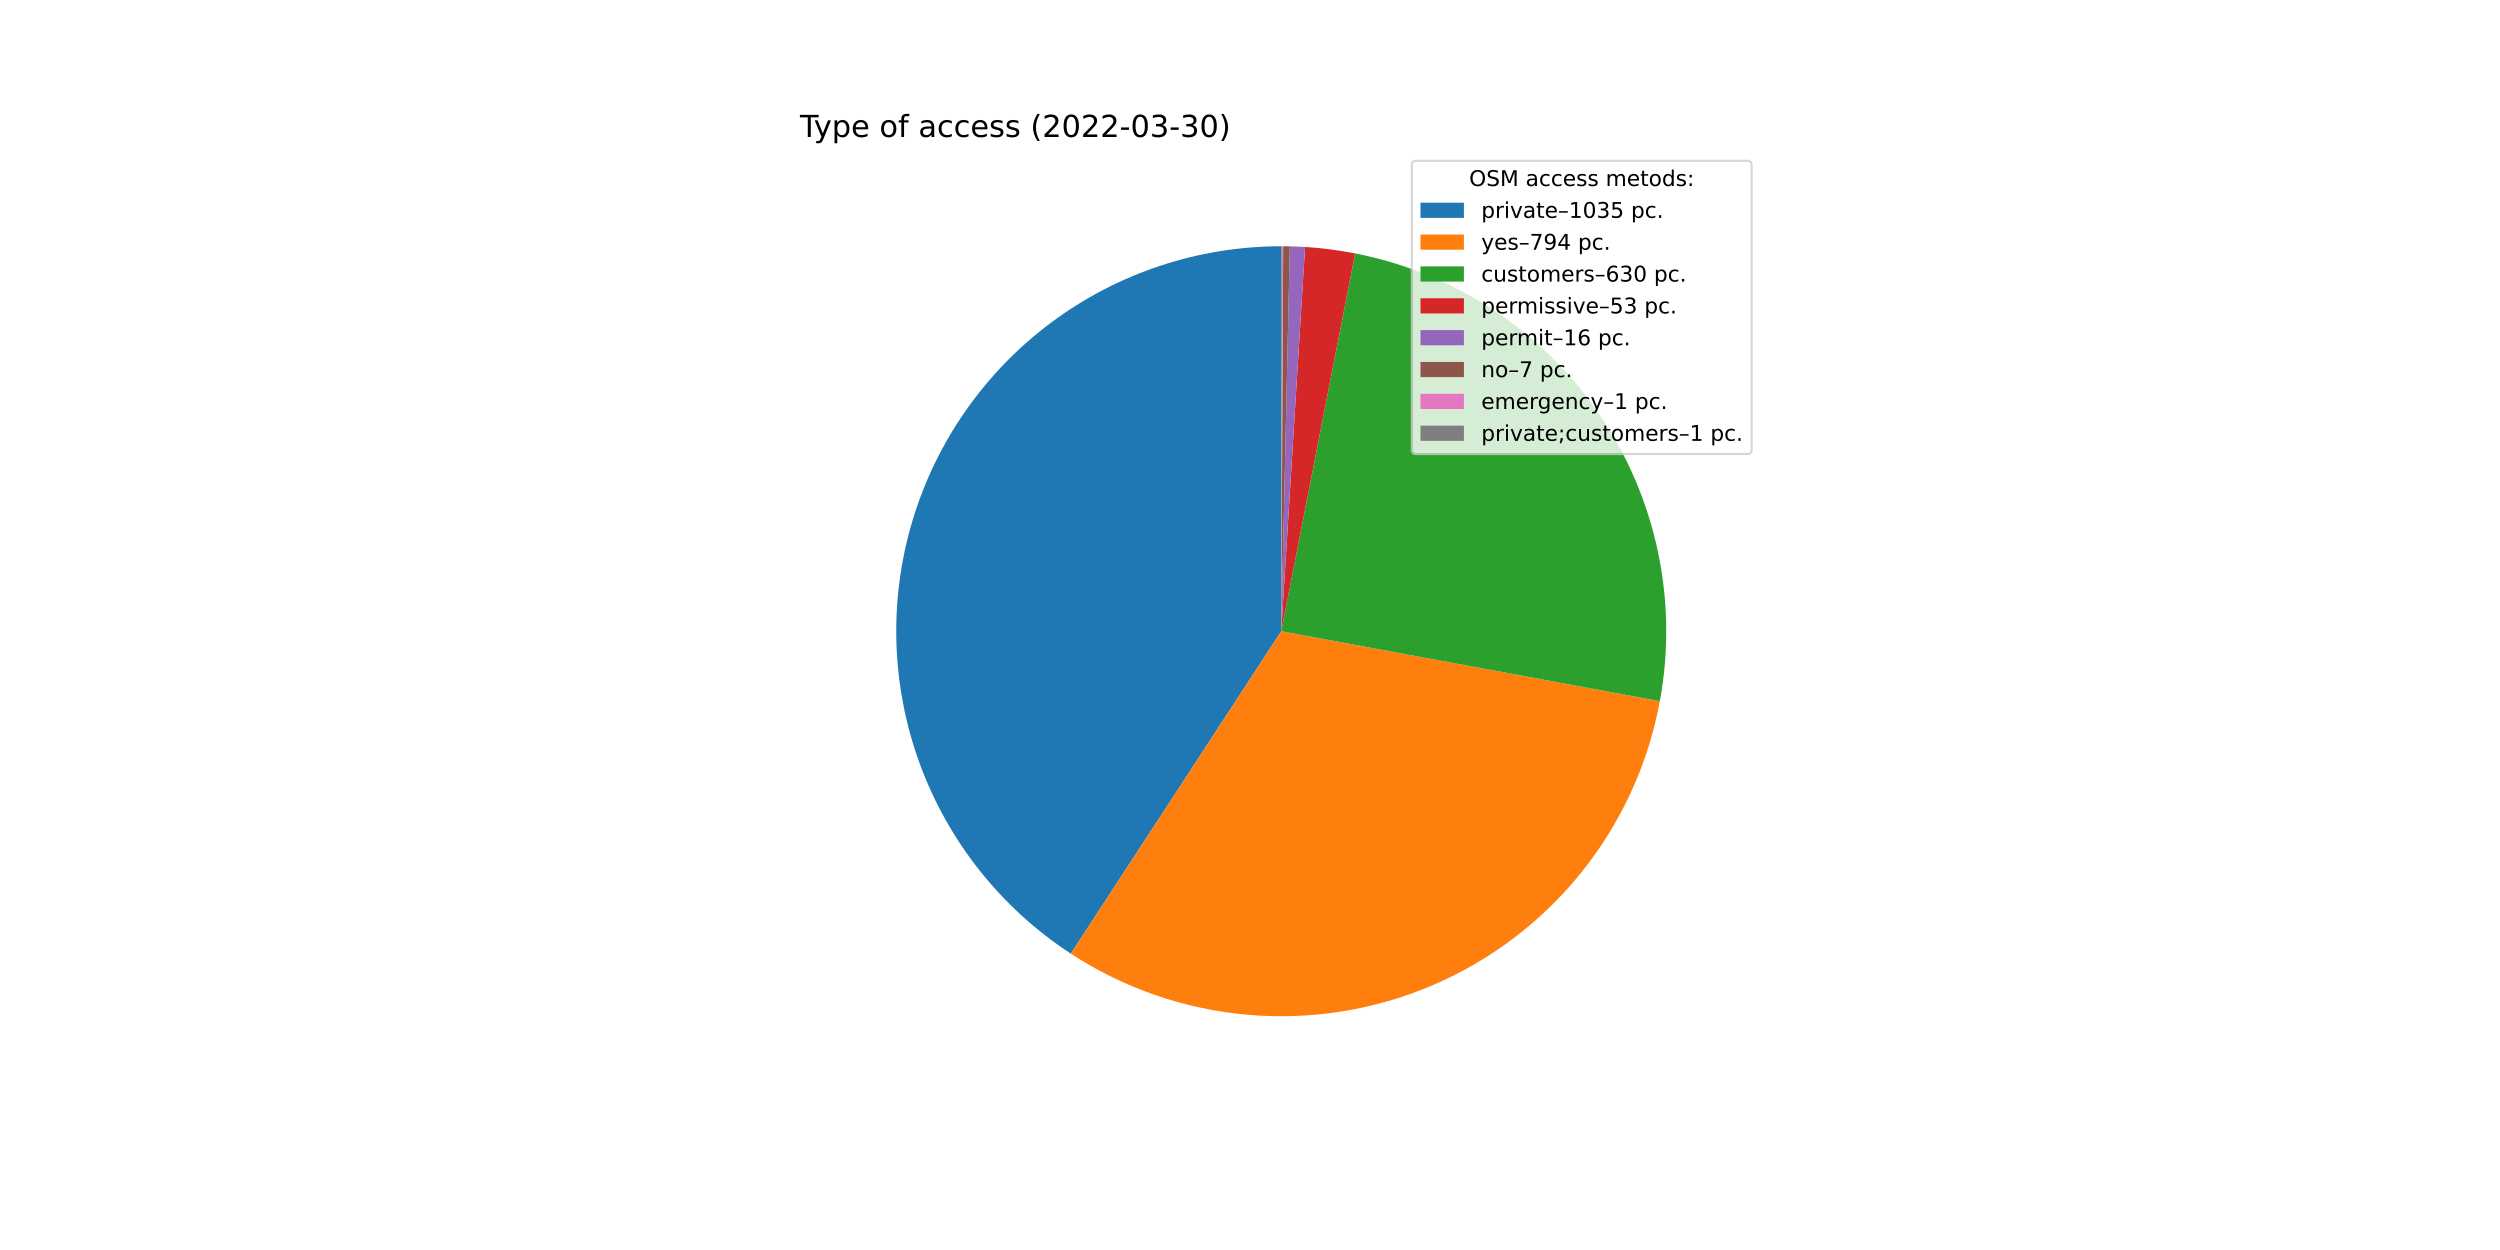
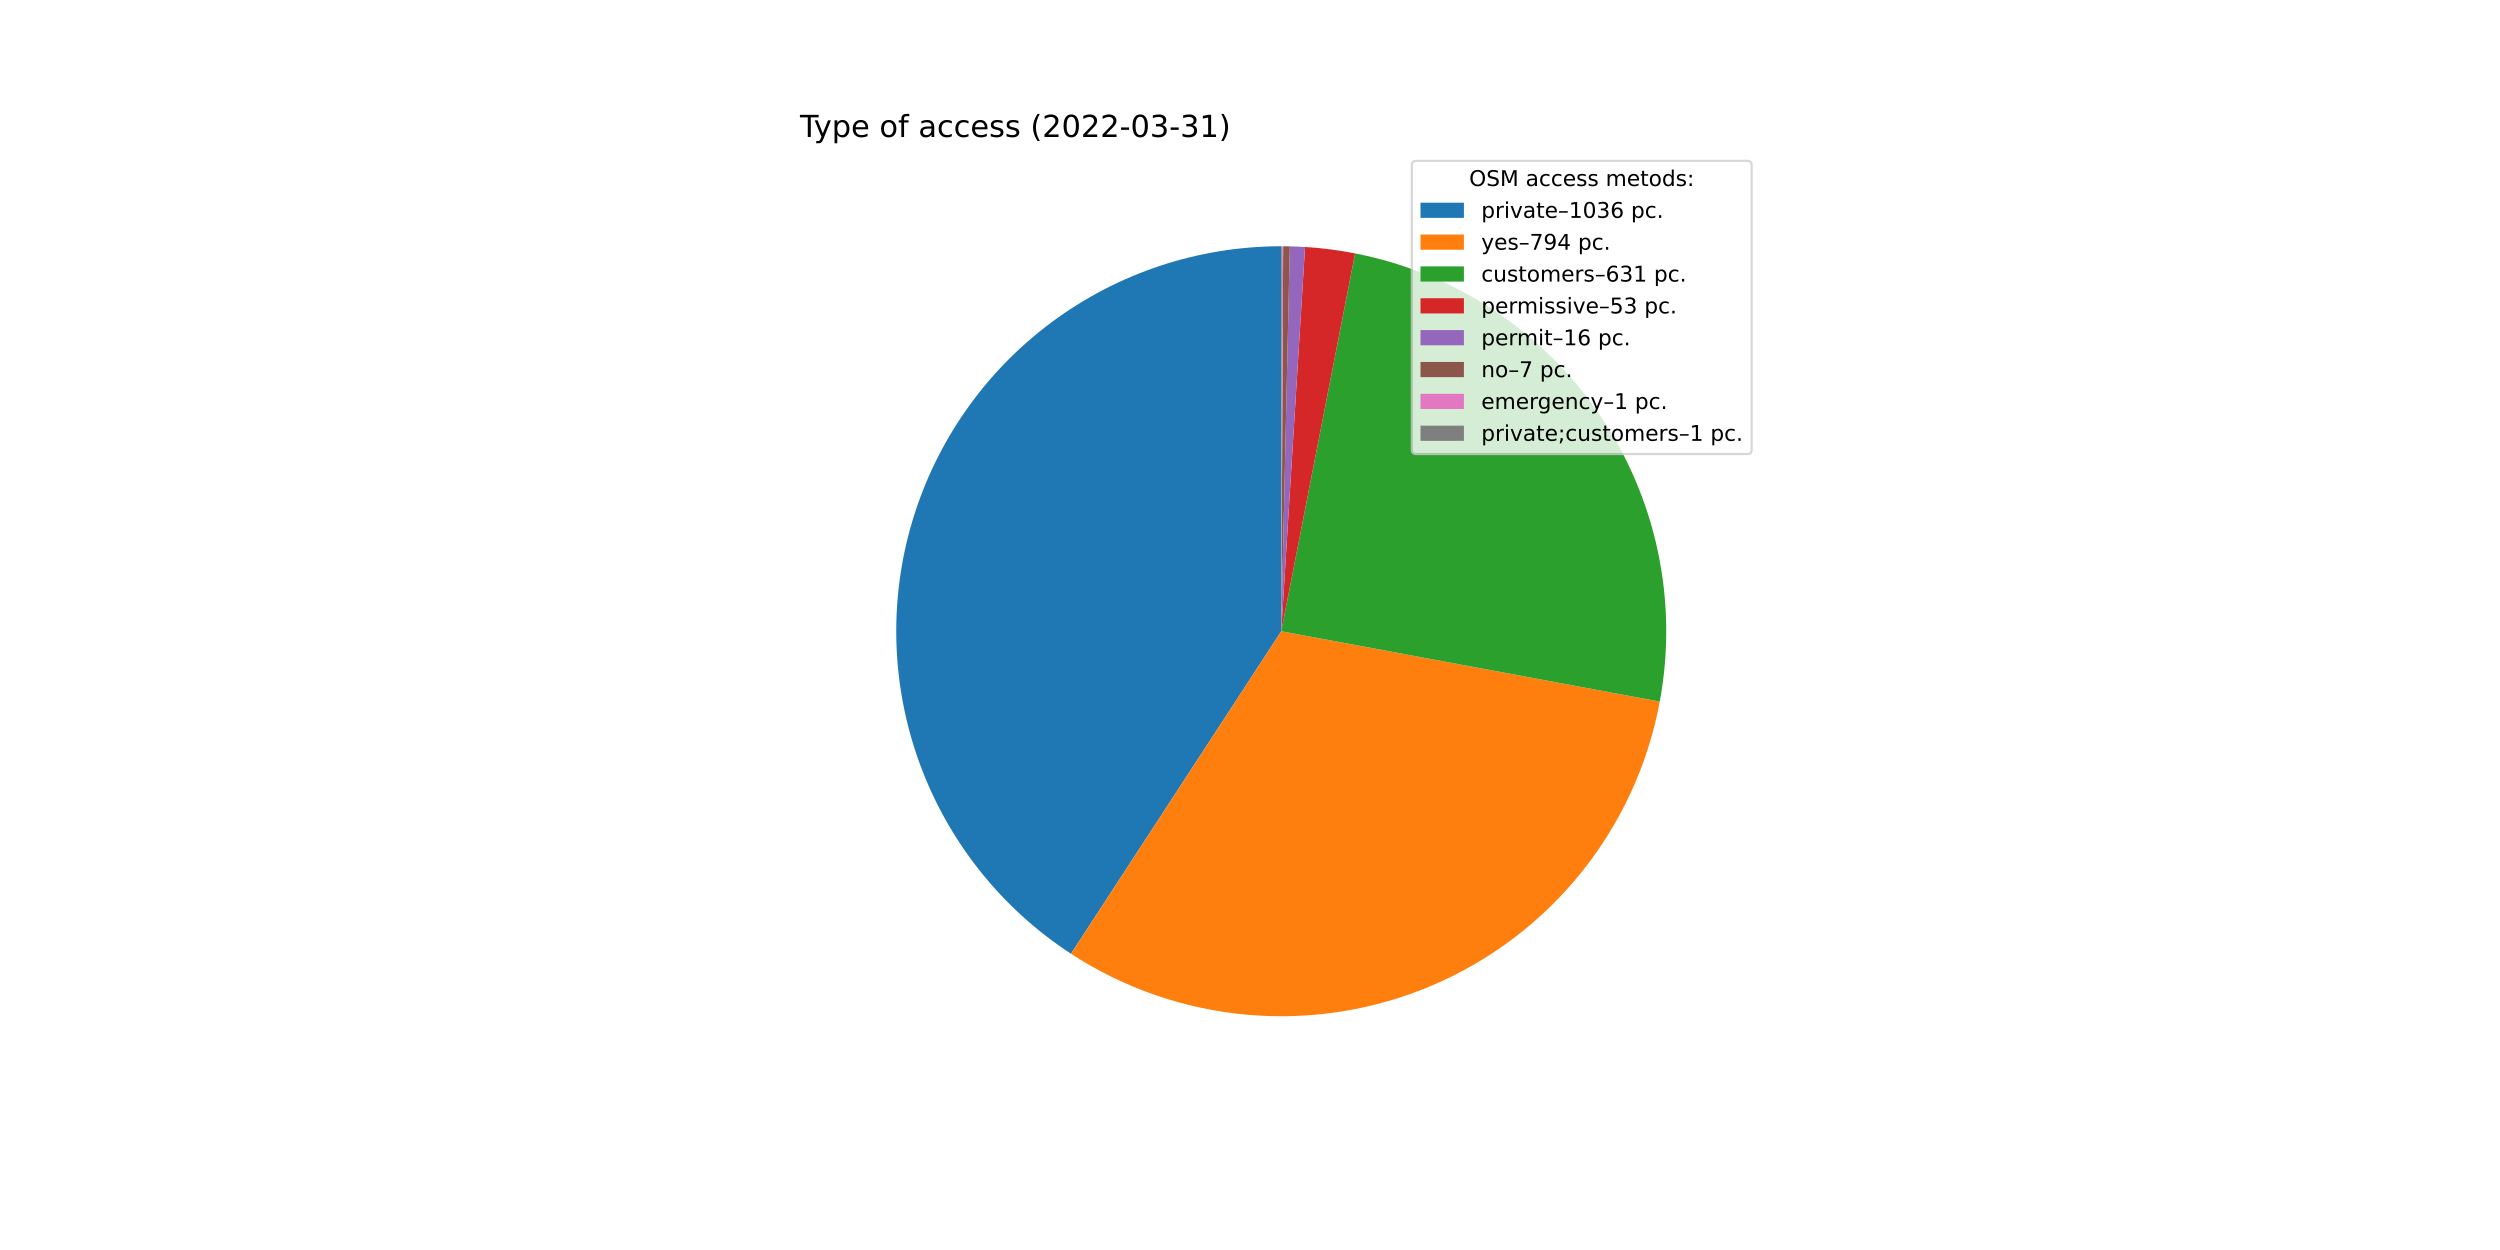
<svg xmlns="http://www.w3.org/2000/svg" xmlns:xlink="http://www.w3.org/1999/xlink" width="1152pt" height="576pt" viewBox="0 0 1152 576" version="1.1">
  <defs>
    <style type="text/css">*{stroke-linejoin: round; stroke-linecap: butt}</style>
  </defs>
  <g id="figure_1">
    <g id="patch_1">
      <path d="M 0 576  L 1152 576  L 1152 0  L 0 0  z " style="fill: #ffffff" />
    </g>
    <g id="axes_1">
      <g id="patch_2">
-         <path d="M 590.4 113.472  C 552.183 113.472 514.97 125.821 484.335 148.669  C 453.7 171.518 431.254 203.665 420.357 240.295  C 409.46 276.926 410.685 316.115 423.85 351.993  C 437.015 387.871 461.427 418.552 493.43 439.441  L 590.4 290.88  L 590.4 113.472  z " style="fill: #1f77b4" />
+         <path d="M 590.4 113.472  C 552.176 113.472 514.957 125.825 484.319 148.681  C 453.681 171.537 431.236 203.694 420.345 240.334  C 409.455 276.973 410.692 316.17 423.871 352.05  C 437.051 387.93 461.479 418.607 493.498 439.485  L 590.4 290.88  L 590.4 113.472  z " style="fill: #1f77b4" />
      </g>
      <g id="patch_3">
-         <path d="M 493.43 439.441  C 517.897 455.411 545.934 465.092 575.041 467.622  C 604.149 470.151 633.436 465.451 660.29 453.941  C 687.145 442.431 710.745 424.463 728.986 401.639  C 747.227 378.816 759.55 351.835 764.857 323.104  L 590.4 290.88  L 493.43 439.441  z " style="fill: #ff7f0e" />
+         <path d="M 493.498 439.485  C 517.952 455.431 545.969 465.098 575.053 467.623  C 604.138 470.148 633.401 465.456 660.238 453.963  C 687.075 442.471 710.665 424.53 728.907 401.737  C 747.15 378.944 759.487 351.997 764.822 323.295  L 590.4 290.88  L 493.498 439.485  z " style="fill: #ff7f0e" />
      </g>
      <g id="patch_4">
-         <path d="M 764.857 323.104  C 773.341 277.17 763.35 229.695 737.073 191.077  C 710.795 152.458 670.3 125.739 624.458 116.772  L 590.4 290.88  L 764.857 323.104  z " style="fill: #2ca02c" />
+         <path d="M 764.822 323.295  C 773.363 277.333 763.401 229.808 737.12 191.146  C 710.839 152.483 670.312 125.734 624.432 116.767  L 590.4 290.88  L 764.822 323.295  z " style="fill: #2ca02c" />
      </g>
      <g id="patch_5">
-         <path d="M 624.458 116.772  C 620.649 116.027 616.816 115.407 612.966 114.913  C 609.116 114.419 605.251 114.052 601.377 113.812  L 590.4 290.88  L 624.458 116.772  z " style="fill: #d62728" />
+         <path d="M 624.432 116.767  C 620.625 116.023 616.796 115.404 612.949 114.911  C 609.102 114.418 605.24 114.051 601.369 113.811  L 590.4 290.88  L 624.432 116.767  z " style="fill: #d62728" />
      </g>
      <g id="patch_6">
-         <path d="M 601.377 113.812  C 600.208 113.739 599.038 113.679 597.867 113.629  C 596.696 113.58 595.525 113.542 594.354 113.516  L 590.4 290.88  L 601.377 113.812  z " style="fill: #9467bd" />
+         <path d="M 601.369 113.811  C 600.2 113.739 599.031 113.678 597.861 113.629  C 596.692 113.58 595.521 113.542 594.351 113.516  L 590.4 290.88  L 601.369 113.811  z " style="fill: #9467bd" />
      </g>
      <g id="patch_7">
-         <path d="M 594.354 113.516  C 593.842 113.505 593.329 113.495 592.816 113.488  C 592.304 113.481 591.791 113.477 591.279 113.474  L 590.4 290.88  L 594.354 113.516  z " style="fill: #8c564b" />
+         <path d="M 594.351 113.516  C 593.839 113.505 593.327 113.495 592.815 113.488  C 592.302 113.481 591.79 113.477 591.278 113.474  L 590.4 290.88  L 594.351 113.516  z " style="fill: #8c564b" />
      </g>
      <g id="patch_8">
-         <path d="M 591.279 113.474  C 591.205 113.474 591.132 113.473 591.059 113.473  C 590.986 113.473 590.913 113.473 590.839 113.473  L 590.4 290.88  L 591.279 113.474  z " style="fill: #e377c2" />
+         <path d="M 591.278 113.474  C 591.205 113.474 591.132 113.473 591.059 113.473  C 590.985 113.473 590.912 113.473 590.839 113.473  L 590.4 290.88  L 591.278 113.474  z " style="fill: #e377c2" />
      </g>
      <g id="patch_9">
        <path d="M 590.839 113.473  C 590.766 113.472 590.693 113.472 590.62 113.472  C 590.546 113.472 590.473 113.472 590.4 113.472  L 590.4 290.88  L 590.839 113.473  z " style="fill: #7f7f7f" />
      </g>
      <g id="matplotlib.axis_1" />
      <g id="matplotlib.axis_2" />
      <g id="text_1">
        <g transform="translate(368.64 63.12)scale(0.14 -0.14)">
          <defs>
            <path id="DejaVuSans-54" d="M -19 4666  L 3928 4666  L 3928 4134  L 2272 4134  L 2272 0  L 1638 0  L 1638 4134  L -19 4134  L -19 4666  z " transform="scale(0.015625)" />
            <path id="DejaVuSans-79" d="M 2059 -325  Q 1816 -950 1584 -1140  Q 1353 -1331 966 -1331  L 506 -1331  L 506 -850  L 844 -850  Q 1081 -850 1212 -737  Q 1344 -625 1503 -206  L 1606 56  L 191 3500  L 800 3500  L 1894 763  L 2988 3500  L 3597 3500  L 2059 -325  z " transform="scale(0.015625)" />
            <path id="DejaVuSans-70" d="M 1159 525  L 1159 -1331  L 581 -1331  L 581 3500  L 1159 3500  L 1159 2969  Q 1341 3281 1617 3432  Q 1894 3584 2278 3584  Q 2916 3584 3314 3078  Q 3713 2572 3713 1747  Q 3713 922 3314 415  Q 2916 -91 2278 -91  Q 1894 -91 1617 61  Q 1341 213 1159 525  z M 3116 1747  Q 3116 2381 2855 2742  Q 2594 3103 2138 3103  Q 1681 3103 1420 2742  Q 1159 2381 1159 1747  Q 1159 1113 1420 752  Q 1681 391 2138 391  Q 2594 391 2855 752  Q 3116 1113 3116 1747  z " transform="scale(0.015625)" />
            <path id="DejaVuSans-65" d="M 3597 1894  L 3597 1613  L 953 1613  Q 991 1019 1311 708  Q 1631 397 2203 397  Q 2534 397 2845 478  Q 3156 559 3463 722  L 3463 178  Q 3153 47 2828 -22  Q 2503 -91 2169 -91  Q 1331 -91 842 396  Q 353 884 353 1716  Q 353 2575 817 3079  Q 1281 3584 2069 3584  Q 2775 3584 3186 3129  Q 3597 2675 3597 1894  z M 3022 2063  Q 3016 2534 2758 2815  Q 2500 3097 2075 3097  Q 1594 3097 1305 2825  Q 1016 2553 972 2059  L 3022 2063  z " transform="scale(0.015625)" />
            <path id="DejaVuSans-20" transform="scale(0.015625)" />
            <path id="DejaVuSans-6f" d="M 1959 3097  Q 1497 3097 1228 2736  Q 959 2375 959 1747  Q 959 1119 1226 758  Q 1494 397 1959 397  Q 2419 397 2687 759  Q 2956 1122 2956 1747  Q 2956 2369 2687 2733  Q 2419 3097 1959 3097  z M 1959 3584  Q 2709 3584 3137 3096  Q 3566 2609 3566 1747  Q 3566 888 3137 398  Q 2709 -91 1959 -91  Q 1206 -91 779 398  Q 353 888 353 1747  Q 353 2609 779 3096  Q 1206 3584 1959 3584  z " transform="scale(0.015625)" />
            <path id="DejaVuSans-66" d="M 2375 4863  L 2375 4384  L 1825 4384  Q 1516 4384 1395 4259  Q 1275 4134 1275 3809  L 1275 3500  L 2222 3500  L 2222 3053  L 1275 3053  L 1275 0  L 697 0  L 697 3053  L 147 3053  L 147 3500  L 697 3500  L 697 3744  Q 697 4328 969 4595  Q 1241 4863 1831 4863  L 2375 4863  z " transform="scale(0.015625)" />
            <path id="DejaVuSans-61" d="M 2194 1759  Q 1497 1759 1228 1600  Q 959 1441 959 1056  Q 959 750 1161 570  Q 1363 391 1709 391  Q 2188 391 2477 730  Q 2766 1069 2766 1631  L 2766 1759  L 2194 1759  z M 3341 1997  L 3341 0  L 2766 0  L 2766 531  Q 2569 213 2275 61  Q 1981 -91 1556 -91  Q 1019 -91 701 211  Q 384 513 384 1019  Q 384 1609 779 1909  Q 1175 2209 1959 2209  L 2766 2209  L 2766 2266  Q 2766 2663 2505 2880  Q 2244 3097 1772 3097  Q 1472 3097 1187 3025  Q 903 2953 641 2809  L 641 3341  Q 956 3463 1253 3523  Q 1550 3584 1831 3584  Q 2591 3584 2966 3190  Q 3341 2797 3341 1997  z " transform="scale(0.015625)" />
            <path id="DejaVuSans-63" d="M 3122 3366  L 3122 2828  Q 2878 2963 2633 3030  Q 2388 3097 2138 3097  Q 1578 3097 1268 2742  Q 959 2388 959 1747  Q 959 1106 1268 751  Q 1578 397 2138 397  Q 2388 397 2633 464  Q 2878 531 3122 666  L 3122 134  Q 2881 22 2623 -34  Q 2366 -91 2075 -91  Q 1284 -91 818 406  Q 353 903 353 1747  Q 353 2603 823 3093  Q 1294 3584 2113 3584  Q 2378 3584 2631 3529  Q 2884 3475 3122 3366  z " transform="scale(0.015625)" />
            <path id="DejaVuSans-73" d="M 2834 3397  L 2834 2853  Q 2591 2978 2328 3040  Q 2066 3103 1784 3103  Q 1356 3103 1142 2972  Q 928 2841 928 2578  Q 928 2378 1081 2264  Q 1234 2150 1697 2047  L 1894 2003  Q 2506 1872 2764 1633  Q 3022 1394 3022 966  Q 3022 478 2636 193  Q 2250 -91 1575 -91  Q 1294 -91 989 -36  Q 684 19 347 128  L 347 722  Q 666 556 975 473  Q 1284 391 1588 391  Q 1994 391 2212 530  Q 2431 669 2431 922  Q 2431 1156 2273 1281  Q 2116 1406 1581 1522  L 1381 1569  Q 847 1681 609 1914  Q 372 2147 372 2553  Q 372 3047 722 3315  Q 1072 3584 1716 3584  Q 2034 3584 2315 3537  Q 2597 3491 2834 3397  z " transform="scale(0.015625)" />
            <path id="DejaVuSans-28" d="M 1984 4856  Q 1566 4138 1362 3434  Q 1159 2731 1159 2009  Q 1159 1288 1364 580  Q 1569 -128 1984 -844  L 1484 -844  Q 1016 -109 783 600  Q 550 1309 550 2009  Q 550 2706 781 3412  Q 1013 4119 1484 4856  L 1984 4856  z " transform="scale(0.015625)" />
            <path id="DejaVuSans-32" d="M 1228 531  L 3431 531  L 3431 0  L 469 0  L 469 531  Q 828 903 1448 1529  Q 2069 2156 2228 2338  Q 2531 2678 2651 2914  Q 2772 3150 2772 3378  Q 2772 3750 2511 3984  Q 2250 4219 1831 4219  Q 1534 4219 1204 4116  Q 875 4013 500 3803  L 500 4441  Q 881 4594 1212 4672  Q 1544 4750 1819 4750  Q 2544 4750 2975 4387  Q 3406 4025 3406 3419  Q 3406 3131 3298 2873  Q 3191 2616 2906 2266  Q 2828 2175 2409 1742  Q 1991 1309 1228 531  z " transform="scale(0.015625)" />
            <path id="DejaVuSans-30" d="M 2034 4250  Q 1547 4250 1301 3770  Q 1056 3291 1056 2328  Q 1056 1369 1301 889  Q 1547 409 2034 409  Q 2525 409 2770 889  Q 3016 1369 3016 2328  Q 3016 3291 2770 3770  Q 2525 4250 2034 4250  z M 2034 4750  Q 2819 4750 3233 4129  Q 3647 3509 3647 2328  Q 3647 1150 3233 529  Q 2819 -91 2034 -91  Q 1250 -91 836 529  Q 422 1150 422 2328  Q 422 3509 836 4129  Q 1250 4750 2034 4750  z " transform="scale(0.015625)" />
            <path id="DejaVuSans-2d" d="M 313 2009  L 1997 2009  L 1997 1497  L 313 1497  L 313 2009  z " transform="scale(0.015625)" />
            <path id="DejaVuSans-33" d="M 2597 2516  Q 3050 2419 3304 2112  Q 3559 1806 3559 1356  Q 3559 666 3084 287  Q 2609 -91 1734 -91  Q 1441 -91 1130 -33  Q 819 25 488 141  L 488 750  Q 750 597 1062 519  Q 1375 441 1716 441  Q 2309 441 2620 675  Q 2931 909 2931 1356  Q 2931 1769 2642 2001  Q 2353 2234 1838 2234  L 1294 2234  L 1294 2753  L 1863 2753  Q 2328 2753 2575 2939  Q 2822 3125 2822 3475  Q 2822 3834 2567 4026  Q 2313 4219 1838 4219  Q 1578 4219 1281 4162  Q 984 4106 628 3988  L 628 4550  Q 988 4650 1302 4700  Q 1616 4750 1894 4750  Q 2613 4750 3031 4423  Q 3450 4097 3450 3541  Q 3450 3153 3228 2886  Q 3006 2619 2597 2516  z " transform="scale(0.015625)" />
+             <path id="DejaVuSans-31" d="M 794 531  L 1825 531  L 1825 4091  L 703 3866  L 703 4441  L 1819 4666  L 2450 4666  L 2450 531  L 3481 531  L 3481 0  L 794 0  L 794 531  z " transform="scale(0.015625)" />
            <path id="DejaVuSans-29" d="M 513 4856  L 1013 4856  Q 1481 4119 1714 3412  Q 1947 2706 1947 2009  Q 1947 1309 1714 600  Q 1481 -109 1013 -844  L 513 -844  Q 928 -128 1133 580  Q 1338 1288 1338 2009  Q 1338 2731 1133 3434  Q 928 4138 513 4856  z " transform="scale(0.015625)" />
          </defs>
          <use xlink:href="#DejaVuSans-54" />
          <use xlink:href="#DejaVuSans-79" x="45.459" />
          <use xlink:href="#DejaVuSans-70" x="104.639" />
          <use xlink:href="#DejaVuSans-65" x="168.115" />
          <use xlink:href="#DejaVuSans-20" x="229.639" />
          <use xlink:href="#DejaVuSans-6f" x="261.426" />
          <use xlink:href="#DejaVuSans-66" x="322.607" />
          <use xlink:href="#DejaVuSans-20" x="357.812" />
          <use xlink:href="#DejaVuSans-61" x="389.6" />
          <use xlink:href="#DejaVuSans-63" x="450.879" />
          <use xlink:href="#DejaVuSans-63" x="505.859" />
          <use xlink:href="#DejaVuSans-65" x="560.84" />
          <use xlink:href="#DejaVuSans-73" x="622.363" />
          <use xlink:href="#DejaVuSans-73" x="674.463" />
          <use xlink:href="#DejaVuSans-20" x="726.562" />
          <use xlink:href="#DejaVuSans-28" x="758.35" />
          <use xlink:href="#DejaVuSans-32" x="797.363" />
          <use xlink:href="#DejaVuSans-30" x="860.986" />
          <use xlink:href="#DejaVuSans-32" x="924.609" />
          <use xlink:href="#DejaVuSans-32" x="988.232" />
          <use xlink:href="#DejaVuSans-2d" x="1051.855" />
          <use xlink:href="#DejaVuSans-30" x="1087.939" />
          <use xlink:href="#DejaVuSans-33" x="1151.562" />
          <use xlink:href="#DejaVuSans-2d" x="1215.186" />
          <use xlink:href="#DejaVuSans-33" x="1251.27" />
-           <use xlink:href="#DejaVuSans-30" x="1314.893" />
+           <use xlink:href="#DejaVuSans-31" x="1314.893" />
          <use xlink:href="#DejaVuSans-29" x="1378.516" />
        </g>
      </g>
      <g id="legend_1">
        <g id="patch_10">
          <path d="M 652.569 209.223  L 805.16 209.223  Q 807.16 209.223 807.16 207.223  L 807.16 76.12  Q 807.16 74.12 805.16 74.12  L 652.569 74.12  Q 650.569 74.12 650.569 76.12  L 650.569 207.223  Q 650.569 209.223 652.569 209.223  z " style="fill: #ffffff; opacity: 0.8; stroke: #cccccc; stroke-linejoin: miter" />
        </g>
        <g id="text_2">
          <g transform="translate(676.9842 85.71844)scale(0.1 -0.1)">
            <defs>
              <path id="DejaVuSans-4f" d="M 2522 4238  Q 1834 4238 1429 3725  Q 1025 3213 1025 2328  Q 1025 1447 1429 934  Q 1834 422 2522 422  Q 3209 422 3611 934  Q 4013 1447 4013 2328  Q 4013 3213 3611 3725  Q 3209 4238 2522 4238  z M 2522 4750  Q 3503 4750 4090 4092  Q 4678 3434 4678 2328  Q 4678 1225 4090 567  Q 3503 -91 2522 -91  Q 1538 -91 948 565  Q 359 1222 359 2328  Q 359 3434 948 4092  Q 1538 4750 2522 4750  z " transform="scale(0.015625)" />
              <path id="DejaVuSans-53" d="M 3425 4513  L 3425 3897  Q 3066 4069 2747 4153  Q 2428 4238 2131 4238  Q 1616 4238 1336 4038  Q 1056 3838 1056 3469  Q 1056 3159 1242 3001  Q 1428 2844 1947 2747  L 2328 2669  Q 3034 2534 3370 2195  Q 3706 1856 3706 1288  Q 3706 609 3251 259  Q 2797 -91 1919 -91  Q 1588 -91 1214 -16  Q 841 59 441 206  L 441 856  Q 825 641 1194 531  Q 1563 422 1919 422  Q 2459 422 2753 634  Q 3047 847 3047 1241  Q 3047 1584 2836 1778  Q 2625 1972 2144 2069  L 1759 2144  Q 1053 2284 737 2584  Q 422 2884 422 3419  Q 422 4038 858 4394  Q 1294 4750 2059 4750  Q 2388 4750 2728 4690  Q 3069 4631 3425 4513  z " transform="scale(0.015625)" />
              <path id="DejaVuSans-4d" d="M 628 4666  L 1569 4666  L 2759 1491  L 3956 4666  L 4897 4666  L 4897 0  L 4281 0  L 4281 4097  L 3078 897  L 2444 897  L 1241 4097  L 1241 0  L 628 0  L 628 4666  z " transform="scale(0.015625)" />
              <path id="DejaVuSans-6d" d="M 3328 2828  Q 3544 3216 3844 3400  Q 4144 3584 4550 3584  Q 5097 3584 5394 3201  Q 5691 2819 5691 2113  L 5691 0  L 5113 0  L 5113 2094  Q 5113 2597 4934 2840  Q 4756 3084 4391 3084  Q 3944 3084 3684 2787  Q 3425 2491 3425 1978  L 3425 0  L 2847 0  L 2847 2094  Q 2847 2600 2669 2842  Q 2491 3084 2119 3084  Q 1678 3084 1418 2786  Q 1159 2488 1159 1978  L 1159 0  L 581 0  L 581 3500  L 1159 3500  L 1159 2956  Q 1356 3278 1631 3431  Q 1906 3584 2284 3584  Q 2666 3584 2933 3390  Q 3200 3197 3328 2828  z " transform="scale(0.015625)" />
              <path id="DejaVuSans-74" d="M 1172 4494  L 1172 3500  L 2356 3500  L 2356 3053  L 1172 3053  L 1172 1153  Q 1172 725 1289 603  Q 1406 481 1766 481  L 2356 481  L 2356 0  L 1766 0  Q 1100 0 847 248  Q 594 497 594 1153  L 594 3053  L 172 3053  L 172 3500  L 594 3500  L 594 4494  L 1172 4494  z " transform="scale(0.015625)" />
              <path id="DejaVuSans-64" d="M 2906 2969  L 2906 4863  L 3481 4863  L 3481 0  L 2906 0  L 2906 525  Q 2725 213 2448 61  Q 2172 -91 1784 -91  Q 1150 -91 751 415  Q 353 922 353 1747  Q 353 2572 751 3078  Q 1150 3584 1784 3584  Q 2172 3584 2448 3432  Q 2725 3281 2906 2969  z M 947 1747  Q 947 1113 1208 752  Q 1469 391 1925 391  Q 2381 391 2643 752  Q 2906 1113 2906 1747  Q 2906 2381 2643 2742  Q 2381 3103 1925 3103  Q 1469 3103 1208 2742  Q 947 2381 947 1747  z " transform="scale(0.015625)" />
              <path id="DejaVuSans-3a" d="M 750 794  L 1409 794  L 1409 0  L 750 0  L 750 794  z M 750 3309  L 1409 3309  L 1409 2516  L 750 2516  L 750 3309  z " transform="scale(0.015625)" />
            </defs>
            <use xlink:href="#DejaVuSans-4f" />
            <use xlink:href="#DejaVuSans-53" x="78.711" />
            <use xlink:href="#DejaVuSans-4d" x="142.188" />
            <use xlink:href="#DejaVuSans-20" x="228.467" />
            <use xlink:href="#DejaVuSans-61" x="260.254" />
            <use xlink:href="#DejaVuSans-63" x="321.533" />
            <use xlink:href="#DejaVuSans-63" x="376.514" />
            <use xlink:href="#DejaVuSans-65" x="431.494" />
            <use xlink:href="#DejaVuSans-73" x="493.018" />
            <use xlink:href="#DejaVuSans-73" x="545.117" />
            <use xlink:href="#DejaVuSans-20" x="597.217" />
            <use xlink:href="#DejaVuSans-6d" x="629.004" />
            <use xlink:href="#DejaVuSans-65" x="726.416" />
            <use xlink:href="#DejaVuSans-74" x="787.939" />
            <use xlink:href="#DejaVuSans-6f" x="827.148" />
            <use xlink:href="#DejaVuSans-64" x="888.33" />
            <use xlink:href="#DejaVuSans-73" x="951.807" />
            <use xlink:href="#DejaVuSans-3a" x="1003.906" />
          </g>
        </g>
        <g id="patch_11">
          <path d="M 654.569 100.397  L 674.569 100.397  L 674.569 93.397  L 654.569 93.397  z " style="fill: #1f77b4" />
        </g>
        <g id="text_3">
          <g transform="translate(682.5694 100.3966)scale(0.1 -0.1)">
            <defs>
              <path id="DejaVuSans-72" d="M 2631 2963  Q 2534 3019 2420 3045  Q 2306 3072 2169 3072  Q 1681 3072 1420 2755  Q 1159 2438 1159 1844  L 1159 0  L 581 0  L 581 3500  L 1159 3500  L 1159 2956  Q 1341 3275 1631 3429  Q 1922 3584 2338 3584  Q 2397 3584 2469 3576  Q 2541 3569 2628 3553  L 2631 2963  z " transform="scale(0.015625)" />
              <path id="DejaVuSans-69" d="M 603 3500  L 1178 3500  L 1178 0  L 603 0  L 603 3500  z M 603 4863  L 1178 4863  L 1178 4134  L 603 4134  L 603 4863  z " transform="scale(0.015625)" />
              <path id="DejaVuSans-76" d="M 191 3500  L 800 3500  L 1894 563  L 2988 3500  L 3597 3500  L 2284 0  L 1503 0  L 191 3500  z " transform="scale(0.015625)" />
              <path id="DejaVuSans-2013" d="M 313 1978  L 2888 1978  L 2888 1528  L 313 1528  L 313 1978  z " transform="scale(0.015625)" />
-               <path id="DejaVuSans-31" d="M 794 531  L 1825 531  L 1825 4091  L 703 3866  L 703 4441  L 1819 4666  L 2450 4666  L 2450 531  L 3481 531  L 3481 0  L 794 0  L 794 531  z " transform="scale(0.015625)" />
-               <path id="DejaVuSans-35" d="M 691 4666  L 3169 4666  L 3169 4134  L 1269 4134  L 1269 2991  Q 1406 3038 1543 3061  Q 1681 3084 1819 3084  Q 2600 3084 3056 2656  Q 3513 2228 3513 1497  Q 3513 744 3044 326  Q 2575 -91 1722 -91  Q 1428 -91 1123 -41  Q 819 9 494 109  L 494 744  Q 775 591 1075 516  Q 1375 441 1709 441  Q 2250 441 2565 725  Q 2881 1009 2881 1497  Q 2881 1984 2565 2268  Q 2250 2553 1709 2553  Q 1456 2553 1204 2497  Q 953 2441 691 2322  L 691 4666  z " transform="scale(0.015625)" />
+               <path id="DejaVuSans-36" d="M 2113 2584  Q 1688 2584 1439 2293  Q 1191 2003 1191 1497  Q 1191 994 1439 701  Q 1688 409 2113 409  Q 2538 409 2786 701  Q 3034 994 3034 1497  Q 3034 2003 2786 2293  Q 2538 2584 2113 2584  z M 3366 4563  L 3366 3988  Q 3128 4100 2886 4159  Q 2644 4219 2406 4219  Q 1781 4219 1451 3797  Q 1122 3375 1075 2522  Q 1259 2794 1537 2939  Q 1816 3084 2150 3084  Q 2853 3084 3261 2657  Q 3669 2231 3669 1497  Q 3669 778 3244 343  Q 2819 -91 2113 -91  Q 1303 -91 875 529  Q 447 1150 447 2328  Q 447 3434 972 4092  Q 1497 4750 2381 4750  Q 2619 4750 2861 4703  Q 3103 4656 3366 4563  z " transform="scale(0.015625)" />
              <path id="DejaVuSans-2e" d="M 684 794  L 1344 794  L 1344 0  L 684 0  L 684 794  z " transform="scale(0.015625)" />
            </defs>
            <use xlink:href="#DejaVuSans-70" />
            <use xlink:href="#DejaVuSans-72" x="63.477" />
            <use xlink:href="#DejaVuSans-69" x="104.59" />
            <use xlink:href="#DejaVuSans-76" x="132.373" />
            <use xlink:href="#DejaVuSans-61" x="191.553" />
            <use xlink:href="#DejaVuSans-74" x="252.832" />
            <use xlink:href="#DejaVuSans-65" x="292.041" />
            <use xlink:href="#DejaVuSans-2013" x="353.564" />
            <use xlink:href="#DejaVuSans-31" x="403.564" />
            <use xlink:href="#DejaVuSans-30" x="467.188" />
            <use xlink:href="#DejaVuSans-33" x="530.811" />
-             <use xlink:href="#DejaVuSans-35" x="594.434" />
+             <use xlink:href="#DejaVuSans-36" x="594.434" />
            <use xlink:href="#DejaVuSans-20" x="658.057" />
            <use xlink:href="#DejaVuSans-70" x="689.844" />
            <use xlink:href="#DejaVuSans-63" x="753.32" />
            <use xlink:href="#DejaVuSans-2e" x="808.301" />
          </g>
        </g>
        <g id="patch_12">
          <path d="M 654.569 115.075  L 674.569 115.075  L 674.569 108.075  L 654.569 108.075  z " style="fill: #ff7f0e" />
        </g>
        <g id="text_4">
          <g transform="translate(682.5694 115.0747)scale(0.1 -0.1)">
            <defs>
              <path id="DejaVuSans-37" d="M 525 4666  L 3525 4666  L 3525 4397  L 1831 0  L 1172 0  L 2766 4134  L 525 4134  L 525 4666  z " transform="scale(0.015625)" />
              <path id="DejaVuSans-39" d="M 703 97  L 703 672  Q 941 559 1184 500  Q 1428 441 1663 441  Q 2288 441 2617 861  Q 2947 1281 2994 2138  Q 2813 1869 2534 1725  Q 2256 1581 1919 1581  Q 1219 1581 811 2004  Q 403 2428 403 3163  Q 403 3881 828 4315  Q 1253 4750 1959 4750  Q 2769 4750 3195 4129  Q 3622 3509 3622 2328  Q 3622 1225 3098 567  Q 2575 -91 1691 -91  Q 1453 -91 1209 -44  Q 966 3 703 97  z M 1959 2075  Q 2384 2075 2632 2365  Q 2881 2656 2881 3163  Q 2881 3666 2632 3958  Q 2384 4250 1959 4250  Q 1534 4250 1286 3958  Q 1038 3666 1038 3163  Q 1038 2656 1286 2365  Q 1534 2075 1959 2075  z " transform="scale(0.015625)" />
              <path id="DejaVuSans-34" d="M 2419 4116  L 825 1625  L 2419 1625  L 2419 4116  z M 2253 4666  L 3047 4666  L 3047 1625  L 3713 1625  L 3713 1100  L 3047 1100  L 3047 0  L 2419 0  L 2419 1100  L 313 1100  L 313 1709  L 2253 4666  z " transform="scale(0.015625)" />
            </defs>
            <use xlink:href="#DejaVuSans-79" />
            <use xlink:href="#DejaVuSans-65" x="59.18" />
            <use xlink:href="#DejaVuSans-73" x="120.703" />
            <use xlink:href="#DejaVuSans-2013" x="172.803" />
            <use xlink:href="#DejaVuSans-37" x="222.803" />
            <use xlink:href="#DejaVuSans-39" x="286.426" />
            <use xlink:href="#DejaVuSans-34" x="350.049" />
            <use xlink:href="#DejaVuSans-20" x="413.672" />
            <use xlink:href="#DejaVuSans-70" x="445.459" />
            <use xlink:href="#DejaVuSans-63" x="508.936" />
            <use xlink:href="#DejaVuSans-2e" x="563.916" />
          </g>
        </g>
        <g id="patch_13">
          <path d="M 654.569 129.753  L 674.569 129.753  L 674.569 122.753  L 654.569 122.753  z " style="fill: #2ca02c" />
        </g>
        <g id="text_5">
          <g transform="translate(682.5694 129.7528)scale(0.1 -0.1)">
            <defs>
              <path id="DejaVuSans-75" d="M 544 1381  L 544 3500  L 1119 3500  L 1119 1403  Q 1119 906 1312 657  Q 1506 409 1894 409  Q 2359 409 2629 706  Q 2900 1003 2900 1516  L 2900 3500  L 3475 3500  L 3475 0  L 2900 0  L 2900 538  Q 2691 219 2414 64  Q 2138 -91 1772 -91  Q 1169 -91 856 284  Q 544 659 544 1381  z M 1991 3584  L 1991 3584  z " transform="scale(0.015625)" />
-               <path id="DejaVuSans-36" d="M 2113 2584  Q 1688 2584 1439 2293  Q 1191 2003 1191 1497  Q 1191 994 1439 701  Q 1688 409 2113 409  Q 2538 409 2786 701  Q 3034 994 3034 1497  Q 3034 2003 2786 2293  Q 2538 2584 2113 2584  z M 3366 4563  L 3366 3988  Q 3128 4100 2886 4159  Q 2644 4219 2406 4219  Q 1781 4219 1451 3797  Q 1122 3375 1075 2522  Q 1259 2794 1537 2939  Q 1816 3084 2150 3084  Q 2853 3084 3261 2657  Q 3669 2231 3669 1497  Q 3669 778 3244 343  Q 2819 -91 2113 -91  Q 1303 -91 875 529  Q 447 1150 447 2328  Q 447 3434 972 4092  Q 1497 4750 2381 4750  Q 2619 4750 2861 4703  Q 3103 4656 3366 4563  z " transform="scale(0.015625)" />
            </defs>
            <use xlink:href="#DejaVuSans-63" />
            <use xlink:href="#DejaVuSans-75" x="54.98" />
            <use xlink:href="#DejaVuSans-73" x="118.359" />
            <use xlink:href="#DejaVuSans-74" x="170.459" />
            <use xlink:href="#DejaVuSans-6f" x="209.668" />
            <use xlink:href="#DejaVuSans-6d" x="270.85" />
            <use xlink:href="#DejaVuSans-65" x="368.262" />
            <use xlink:href="#DejaVuSans-72" x="429.785" />
            <use xlink:href="#DejaVuSans-73" x="470.898" />
            <use xlink:href="#DejaVuSans-2013" x="522.998" />
            <use xlink:href="#DejaVuSans-36" x="572.998" />
            <use xlink:href="#DejaVuSans-33" x="636.621" />
-             <use xlink:href="#DejaVuSans-30" x="700.244" />
+             <use xlink:href="#DejaVuSans-31" x="700.244" />
            <use xlink:href="#DejaVuSans-20" x="763.867" />
            <use xlink:href="#DejaVuSans-70" x="795.654" />
            <use xlink:href="#DejaVuSans-63" x="859.131" />
            <use xlink:href="#DejaVuSans-2e" x="914.111" />
          </g>
        </g>
        <g id="patch_14">
          <path d="M 654.569 144.431  L 674.569 144.431  L 674.569 137.431  L 654.569 137.431  z " style="fill: #d62728" />
        </g>
        <g id="text_6">
          <g transform="translate(682.5694 144.4309)scale(0.1 -0.1)">
+             <defs>
+               <path id="DejaVuSans-35" d="M 691 4666  L 3169 4666  L 3169 4134  L 1269 4134  L 1269 2991  Q 1406 3038 1543 3061  Q 1681 3084 1819 3084  Q 2600 3084 3056 2656  Q 3513 2228 3513 1497  Q 3513 744 3044 326  Q 2575 -91 1722 -91  Q 1428 -91 1123 -41  Q 819 9 494 109  L 494 744  Q 775 591 1075 516  Q 1375 441 1709 441  Q 2250 441 2565 725  Q 2881 1009 2881 1497  Q 2881 1984 2565 2268  Q 2250 2553 1709 2553  Q 1456 2553 1204 2497  Q 953 2441 691 2322  L 691 4666  z " transform="scale(0.015625)" />
+             </defs>
            <use xlink:href="#DejaVuSans-70" />
            <use xlink:href="#DejaVuSans-65" x="63.477" />
            <use xlink:href="#DejaVuSans-72" x="125" />
            <use xlink:href="#DejaVuSans-6d" x="164.363" />
            <use xlink:href="#DejaVuSans-69" x="261.775" />
            <use xlink:href="#DejaVuSans-73" x="289.559" />
            <use xlink:href="#DejaVuSans-73" x="341.658" />
            <use xlink:href="#DejaVuSans-69" x="393.758" />
            <use xlink:href="#DejaVuSans-76" x="421.541" />
            <use xlink:href="#DejaVuSans-65" x="480.721" />
            <use xlink:href="#DejaVuSans-2013" x="542.244" />
            <use xlink:href="#DejaVuSans-35" x="592.244" />
            <use xlink:href="#DejaVuSans-33" x="655.867" />
            <use xlink:href="#DejaVuSans-20" x="719.49" />
            <use xlink:href="#DejaVuSans-70" x="751.277" />
            <use xlink:href="#DejaVuSans-63" x="814.754" />
            <use xlink:href="#DejaVuSans-2e" x="869.734" />
          </g>
        </g>
        <g id="patch_15">
          <path d="M 654.569 159.109  L 674.569 159.109  L 674.569 152.109  L 654.569 152.109  z " style="fill: #9467bd" />
        </g>
        <g id="text_7">
          <g transform="translate(682.5694 159.1091)scale(0.1 -0.1)">
            <use xlink:href="#DejaVuSans-70" />
            <use xlink:href="#DejaVuSans-65" x="63.477" />
            <use xlink:href="#DejaVuSans-72" x="125" />
            <use xlink:href="#DejaVuSans-6d" x="164.363" />
            <use xlink:href="#DejaVuSans-69" x="261.775" />
            <use xlink:href="#DejaVuSans-74" x="289.559" />
            <use xlink:href="#DejaVuSans-2013" x="328.768" />
            <use xlink:href="#DejaVuSans-31" x="378.768" />
            <use xlink:href="#DejaVuSans-36" x="442.391" />
            <use xlink:href="#DejaVuSans-20" x="506.014" />
            <use xlink:href="#DejaVuSans-70" x="537.801" />
            <use xlink:href="#DejaVuSans-63" x="601.277" />
            <use xlink:href="#DejaVuSans-2e" x="656.258" />
          </g>
        </g>
        <g id="patch_16">
          <path d="M 654.569 173.787  L 674.569 173.787  L 674.569 166.787  L 654.569 166.787  z " style="fill: #8c564b" />
        </g>
        <g id="text_8">
          <g transform="translate(682.5694 173.7872)scale(0.1 -0.1)">
            <defs>
              <path id="DejaVuSans-6e" d="M 3513 2113  L 3513 0  L 2938 0  L 2938 2094  Q 2938 2591 2744 2837  Q 2550 3084 2163 3084  Q 1697 3084 1428 2787  Q 1159 2491 1159 1978  L 1159 0  L 581 0  L 581 3500  L 1159 3500  L 1159 2956  Q 1366 3272 1645 3428  Q 1925 3584 2291 3584  Q 2894 3584 3203 3211  Q 3513 2838 3513 2113  z " transform="scale(0.015625)" />
            </defs>
            <use xlink:href="#DejaVuSans-6e" />
            <use xlink:href="#DejaVuSans-6f" x="63.379" />
            <use xlink:href="#DejaVuSans-2013" x="124.561" />
            <use xlink:href="#DejaVuSans-37" x="174.561" />
            <use xlink:href="#DejaVuSans-20" x="238.184" />
            <use xlink:href="#DejaVuSans-70" x="269.971" />
            <use xlink:href="#DejaVuSans-63" x="333.447" />
            <use xlink:href="#DejaVuSans-2e" x="388.428" />
          </g>
        </g>
        <g id="patch_17">
          <path d="M 654.569 188.465  L 674.569 188.465  L 674.569 181.465  L 654.569 181.465  z " style="fill: #e377c2" />
        </g>
        <g id="text_9">
          <g transform="translate(682.5694 188.4653)scale(0.1 -0.1)">
            <defs>
              <path id="DejaVuSans-67" d="M 2906 1791  Q 2906 2416 2648 2759  Q 2391 3103 1925 3103  Q 1463 3103 1205 2759  Q 947 2416 947 1791  Q 947 1169 1205 825  Q 1463 481 1925 481  Q 2391 481 2648 825  Q 2906 1169 2906 1791  z M 3481 434  Q 3481 -459 3084 -895  Q 2688 -1331 1869 -1331  Q 1566 -1331 1297 -1286  Q 1028 -1241 775 -1147  L 775 -588  Q 1028 -725 1275 -790  Q 1522 -856 1778 -856  Q 2344 -856 2625 -561  Q 2906 -266 2906 331  L 2906 616  Q 2728 306 2450 153  Q 2172 0 1784 0  Q 1141 0 747 490  Q 353 981 353 1791  Q 353 2603 747 3093  Q 1141 3584 1784 3584  Q 2172 3584 2450 3431  Q 2728 3278 2906 2969  L 2906 3500  L 3481 3500  L 3481 434  z " transform="scale(0.015625)" />
            </defs>
            <use xlink:href="#DejaVuSans-65" />
            <use xlink:href="#DejaVuSans-6d" x="61.523" />
            <use xlink:href="#DejaVuSans-65" x="158.936" />
            <use xlink:href="#DejaVuSans-72" x="220.459" />
            <use xlink:href="#DejaVuSans-67" x="259.822" />
            <use xlink:href="#DejaVuSans-65" x="323.299" />
            <use xlink:href="#DejaVuSans-6e" x="384.822" />
            <use xlink:href="#DejaVuSans-63" x="448.201" />
            <use xlink:href="#DejaVuSans-79" x="503.182" />
            <use xlink:href="#DejaVuSans-2013" x="562.361" />
            <use xlink:href="#DejaVuSans-31" x="612.361" />
            <use xlink:href="#DejaVuSans-20" x="675.984" />
            <use xlink:href="#DejaVuSans-70" x="707.771" />
            <use xlink:href="#DejaVuSans-63" x="771.248" />
            <use xlink:href="#DejaVuSans-2e" x="826.229" />
          </g>
        </g>
        <g id="patch_18">
          <path d="M 654.569 203.143  L 674.569 203.143  L 674.569 196.143  L 654.569 196.143  z " style="fill: #7f7f7f" />
        </g>
        <g id="text_10">
          <g transform="translate(682.5694 203.1434)scale(0.1 -0.1)">
            <defs>
              <path id="DejaVuSans-3b" d="M 750 3309  L 1409 3309  L 1409 2516  L 750 2516  L 750 3309  z M 750 794  L 1409 794  L 1409 256  L 897 -744  L 494 -744  L 750 256  L 750 794  z " transform="scale(0.015625)" />
            </defs>
            <use xlink:href="#DejaVuSans-70" />
            <use xlink:href="#DejaVuSans-72" x="63.477" />
            <use xlink:href="#DejaVuSans-69" x="104.59" />
            <use xlink:href="#DejaVuSans-76" x="132.373" />
            <use xlink:href="#DejaVuSans-61" x="191.553" />
            <use xlink:href="#DejaVuSans-74" x="252.832" />
            <use xlink:href="#DejaVuSans-65" x="292.041" />
            <use xlink:href="#DejaVuSans-3b" x="353.564" />
            <use xlink:href="#DejaVuSans-63" x="387.256" />
            <use xlink:href="#DejaVuSans-75" x="442.236" />
            <use xlink:href="#DejaVuSans-73" x="505.615" />
            <use xlink:href="#DejaVuSans-74" x="557.715" />
            <use xlink:href="#DejaVuSans-6f" x="596.924" />
            <use xlink:href="#DejaVuSans-6d" x="658.105" />
            <use xlink:href="#DejaVuSans-65" x="755.518" />
            <use xlink:href="#DejaVuSans-72" x="817.041" />
            <use xlink:href="#DejaVuSans-73" x="858.154" />
            <use xlink:href="#DejaVuSans-2013" x="910.254" />
            <use xlink:href="#DejaVuSans-31" x="960.254" />
            <use xlink:href="#DejaVuSans-20" x="1023.877" />
            <use xlink:href="#DejaVuSans-70" x="1055.664" />
            <use xlink:href="#DejaVuSans-63" x="1119.141" />
            <use xlink:href="#DejaVuSans-2e" x="1174.121" />
          </g>
        </g>
      </g>
    </g>
  </g>
</svg>
